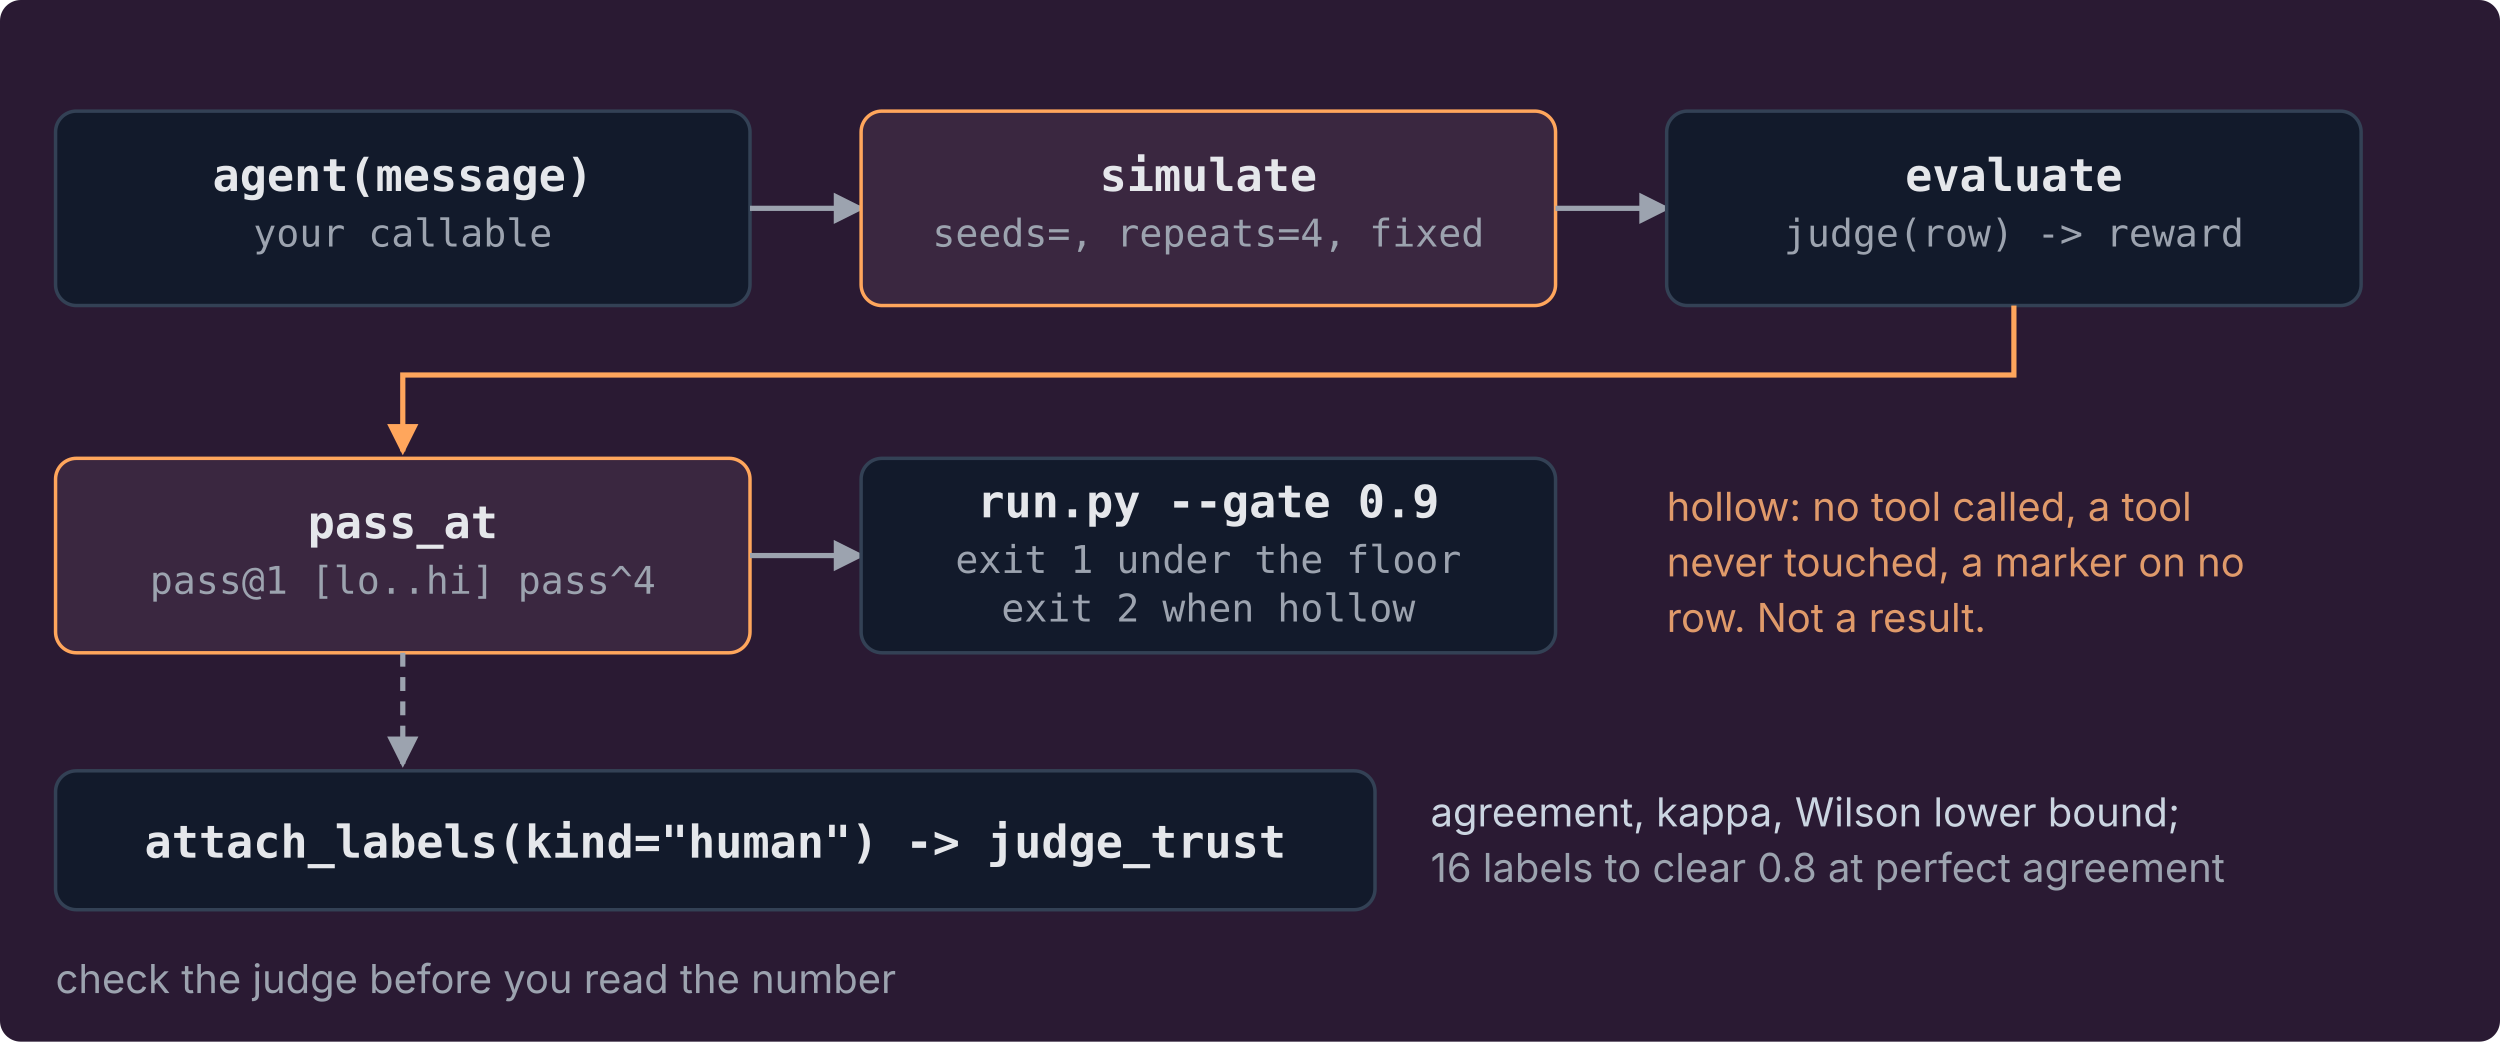
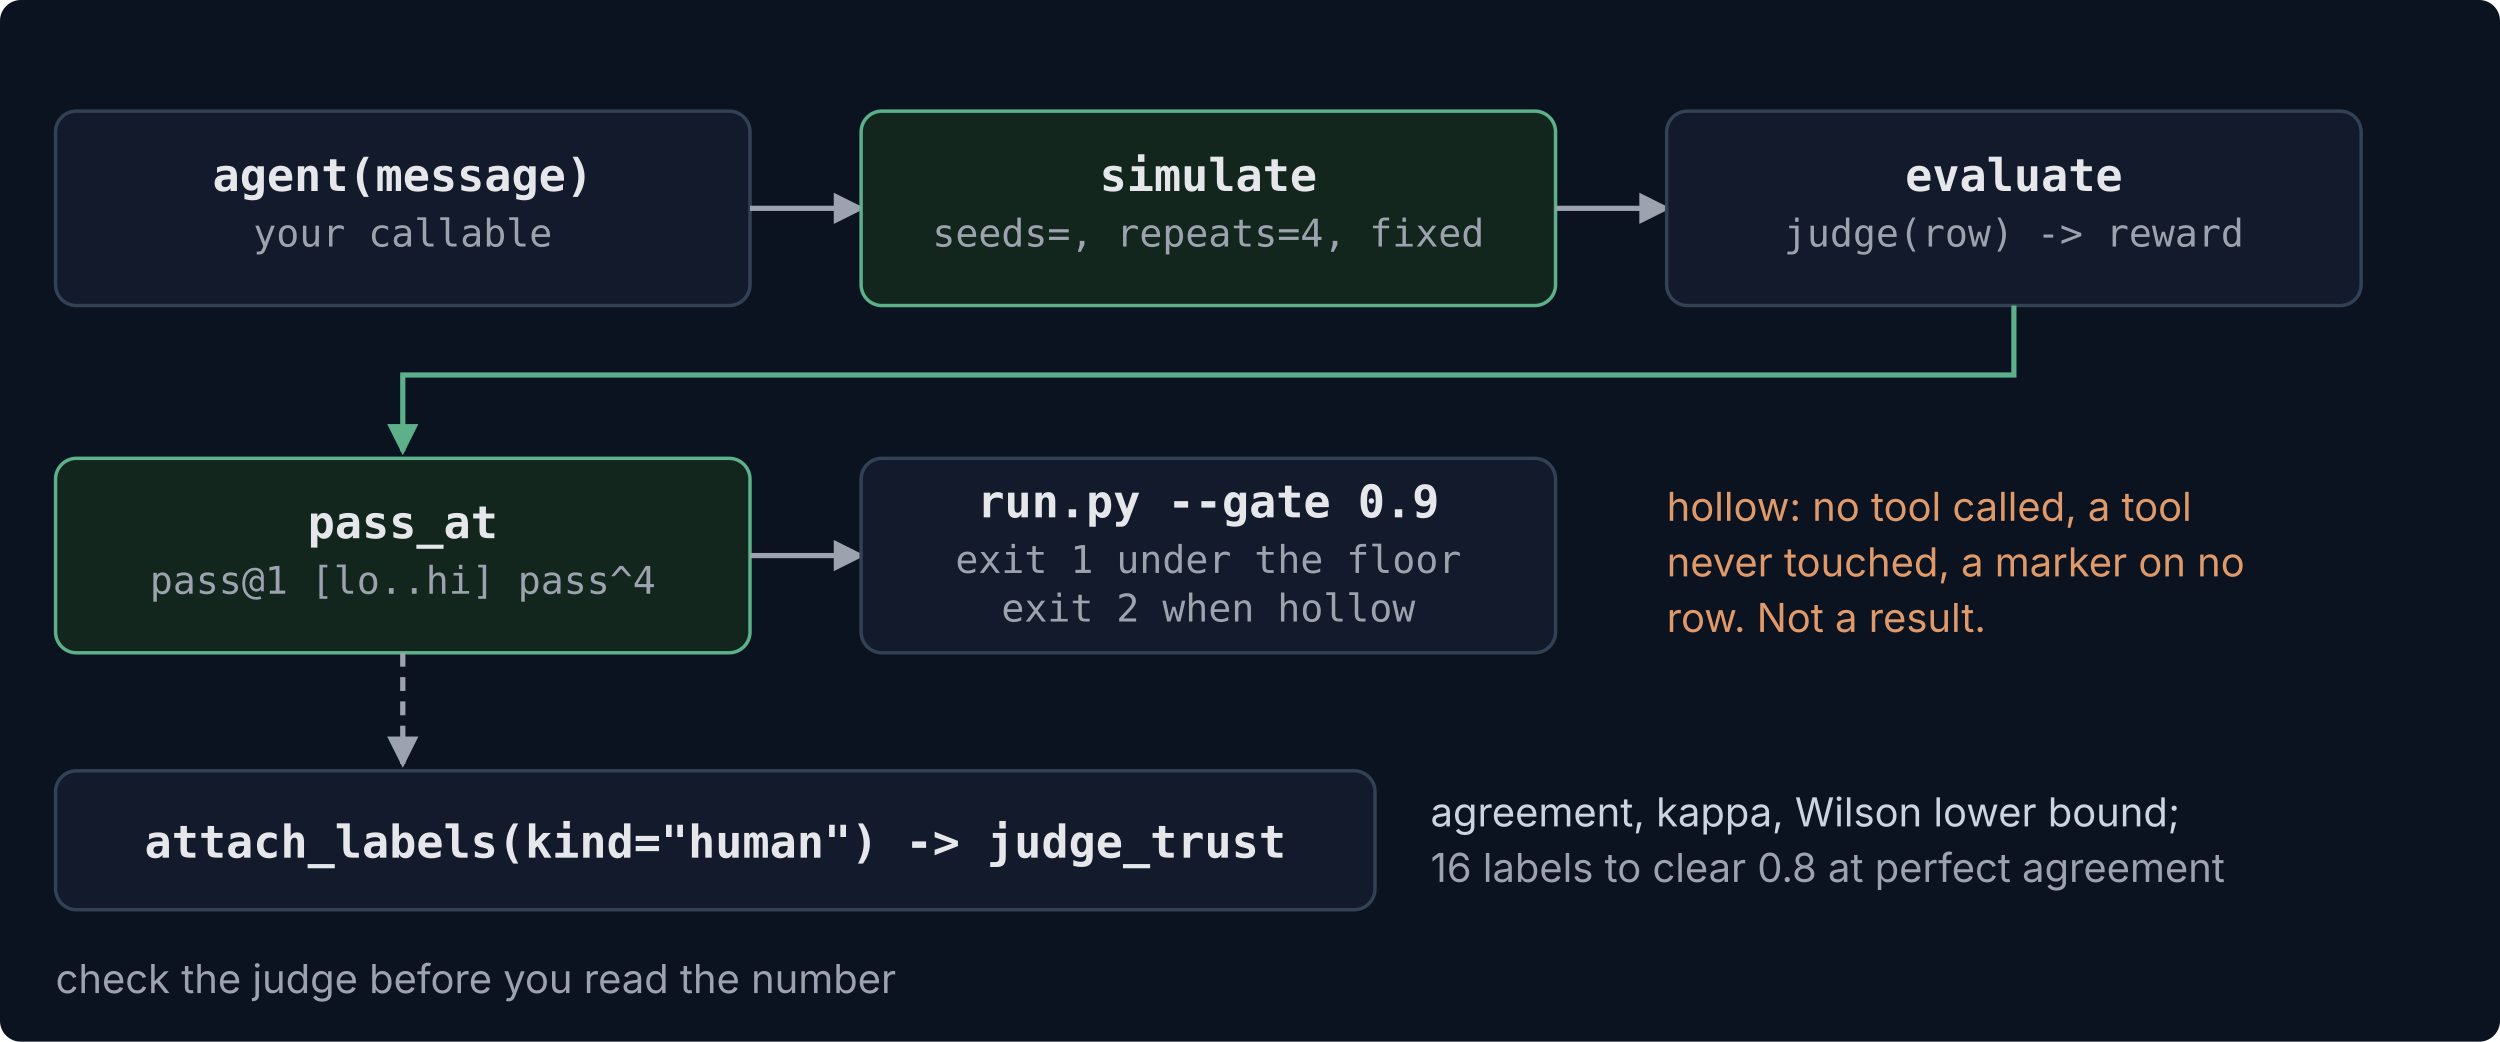
<svg xmlns="http://www.w3.org/2000/svg" viewBox="0 0 720 300" width="720" height="300" role="img" aria-label="The eval loop: wrap, simulate with repeats, judge, read pass rates, gate CI">
  <defs>
    <marker id="arrow" viewBox="0 0 8 8" refX="7" refY="4" markerWidth="6" markerHeight="6" orient="auto">
      <path d="M0,0 L8,4 L0,8 z" fill="#9CA3AF" />
    </marker>
    <marker id="arrow-green" viewBox="0 0 8 8" refX="7" refY="4" markerWidth="6" markerHeight="6" orient="auto">
-       <path d="M0,0 L8,4 L0,8 z" fill="#FFA65C" />
+       <path d="M0,0 L8,4 L0,8 z" fill="#5CB08A" />
    </marker>
  </defs>
-   <rect width="720" height="300" rx="6" fill="#2A1A33" />
+   <rect width="720" height="300" rx="6" fill="#0B1220" />
  <rect x="16" y="32" width="200" height="56" rx="6" fill="#121A2B" stroke="#334155" />
  <text x="116.0" y="55.0" font-family="ui-monospace, SFMono-Regular, Menlo, Consolas, monospace" font-size="13" font-weight="600" fill="#E5E7EB" text-anchor="middle">agent(message)</text>
  <text x="116.0" y="71.0" font-family="ui-monospace, SFMono-Regular, Menlo, Consolas, monospace" font-size="11" font-weight="400" fill="#9CA3AF" text-anchor="middle">your callable</text>
  <path d="M 216 60.0 L 248 60.0" fill="none" stroke="#9CA3AF" stroke-width="1.5" marker-end="url(#arrow)" />
-   <rect x="248" y="32" width="200" height="56" rx="6" fill="#3A2740" stroke="#FFA65C" />
+   <rect x="248" y="32" width="200" height="56" rx="6" fill="#12261D" stroke="#5CB08A" />
  <text x="348.0" y="55.0" font-family="ui-monospace, SFMono-Regular, Menlo, Consolas, monospace" font-size="13" font-weight="600" fill="#E5E7EB" text-anchor="middle">simulate</text>
  <text x="348.0" y="71.0" font-family="ui-monospace, SFMono-Regular, Menlo, Consolas, monospace" font-size="11" font-weight="400" fill="#9CA3AF" text-anchor="middle">seeds=, repeats=4, fixed</text>
  <path d="M 448 60.0 L 480 60.0" fill="none" stroke="#9CA3AF" stroke-width="1.5" marker-end="url(#arrow)" />
  <rect x="480" y="32" width="200" height="56" rx="6" fill="#121A2B" stroke="#334155" />
  <text x="580.0" y="55.0" font-family="ui-monospace, SFMono-Regular, Menlo, Consolas, monospace" font-size="13" font-weight="600" fill="#E5E7EB" text-anchor="middle">evaluate</text>
  <text x="580.0" y="71.0" font-family="ui-monospace, SFMono-Regular, Menlo, Consolas, monospace" font-size="11" font-weight="400" fill="#9CA3AF" text-anchor="middle">judge(row) -&gt; reward</text>
-   <path d="M 580 88 L 580 108 L 116 108 L 116 130" fill="none" stroke="#FFA65C" stroke-width="1.5" marker-end="url(#arrow-green)" />
-   <rect x="16" y="132" width="200" height="56" rx="6" fill="#3A2740" stroke="#FFA65C" />
+   <path d="M 580 88 L 580 108 L 116 108 L 116 130" fill="none" stroke="#5CB08A" stroke-width="1.5" marker-end="url(#arrow-green)" />
+   <rect x="16" y="132" width="200" height="56" rx="6" fill="#12261D" stroke="#5CB08A" />
  <text x="116.0" y="155.0" font-family="ui-monospace, SFMono-Regular, Menlo, Consolas, monospace" font-size="13" font-weight="600" fill="#E5E7EB" text-anchor="middle">pass_at</text>
  <text x="116.0" y="171.0" font-family="ui-monospace, SFMono-Regular, Menlo, Consolas, monospace" font-size="11" font-weight="400" fill="#9CA3AF" text-anchor="middle">pass@1 [lo..hi]  pass^4</text>
  <path d="M 216 160.0 L 248 160.0" fill="none" stroke="#9CA3AF" stroke-width="1.5" marker-end="url(#arrow)" />
  <rect x="248" y="132" width="200" height="56" rx="6" fill="#121A2B" stroke="#334155" />
  <text x="348.0" y="149.0" font-family="ui-monospace, SFMono-Regular, Menlo, Consolas, monospace" font-size="13" font-weight="600" fill="#E5E7EB" text-anchor="middle">run.py --gate 0.9</text>
  <text x="348.0" y="165.0" font-family="ui-monospace, SFMono-Regular, Menlo, Consolas, monospace" font-size="11" font-weight="400" fill="#9CA3AF" text-anchor="middle">exit 1 under the floor</text>
  <text x="348.0" y="179.0" font-family="ui-monospace, SFMono-Regular, Menlo, Consolas, monospace" font-size="11" font-weight="400" fill="#9CA3AF" text-anchor="middle">exit 2 when hollow</text>
  <text x="480" y="150" font-family="ui-sans-serif, system-ui, -apple-system, 'Segoe UI', Inter, sans-serif" font-size="11.5" font-weight="400" fill="#E09A6A" text-anchor="start">hollow: no tool called, a tool</text>
  <text x="480" y="166" font-family="ui-sans-serif, system-ui, -apple-system, 'Segoe UI', Inter, sans-serif" font-size="11.5" font-weight="400" fill="#E09A6A" text-anchor="start">never touched, a marker on no</text>
  <text x="480" y="182" font-family="ui-sans-serif, system-ui, -apple-system, 'Segoe UI', Inter, sans-serif" font-size="11.5" font-weight="400" fill="#E09A6A" text-anchor="start">row. Not a result.</text>
  <path d="M 116 188 L 116 220" fill="none" stroke="#9CA3AF" stroke-width="1.5" marker-end="url(#arrow)" stroke-dasharray="4 3" />
  <rect x="16" y="222" width="380" height="40" rx="6" fill="#121A2B" stroke="#334155" />
  <text x="206.0" y="247.0" font-family="ui-monospace, SFMono-Regular, Menlo, Consolas, monospace" font-size="13" font-weight="600" fill="#E5E7EB" text-anchor="middle">attach_labels(kind="human")  -&gt;  judge_trust</text>
  <text x="412" y="238" font-family="ui-sans-serif, system-ui, -apple-system, 'Segoe UI', Inter, sans-serif" font-size="11.5" font-weight="400" fill="#CBD5E1" text-anchor="start">agreement, kappa, Wilson lower bound;</text>
  <text x="412" y="254" font-family="ui-sans-serif, system-ui, -apple-system, 'Segoe UI', Inter, sans-serif" font-size="11.5" font-weight="400" fill="#9CA3AF" text-anchor="start">16 labels to clear 0.8 at perfect agreement</text>
  <text x="16" y="286" font-family="ui-sans-serif, system-ui, -apple-system, 'Segoe UI', Inter, sans-serif" font-size="11.5" font-weight="400" fill="#9CA3AF" text-anchor="start">check the judge before you read the number</text>
</svg>
